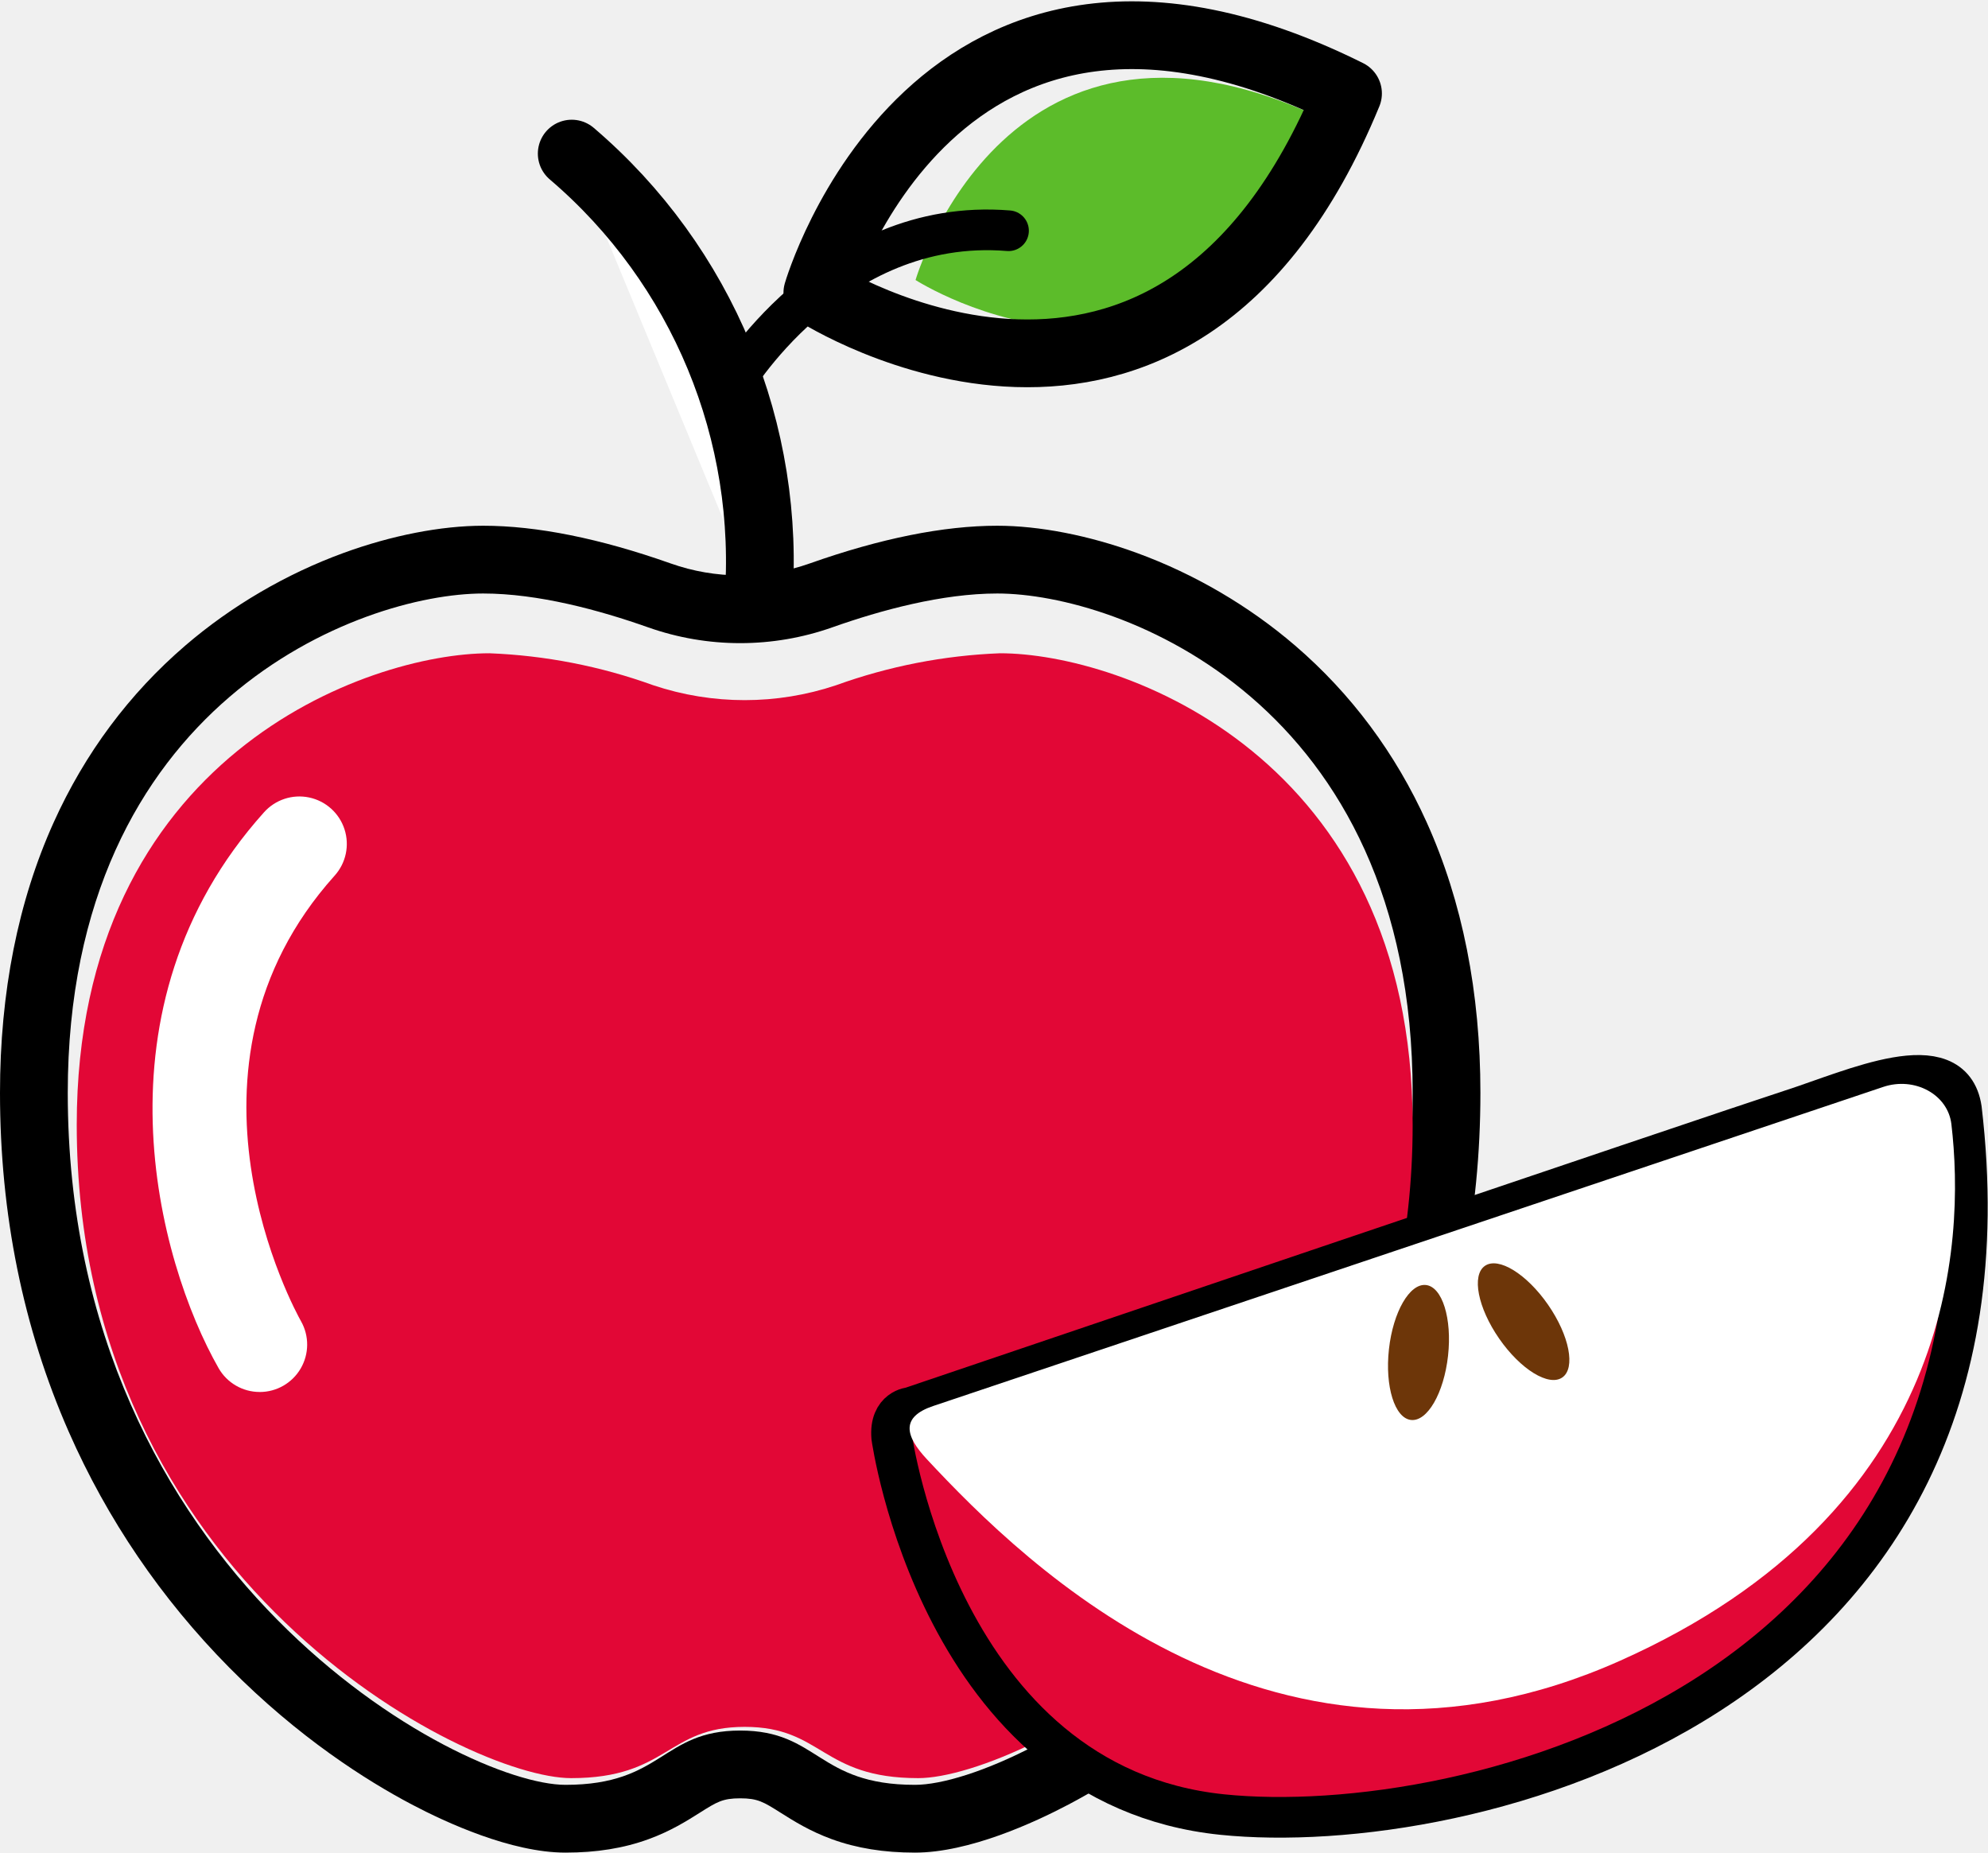
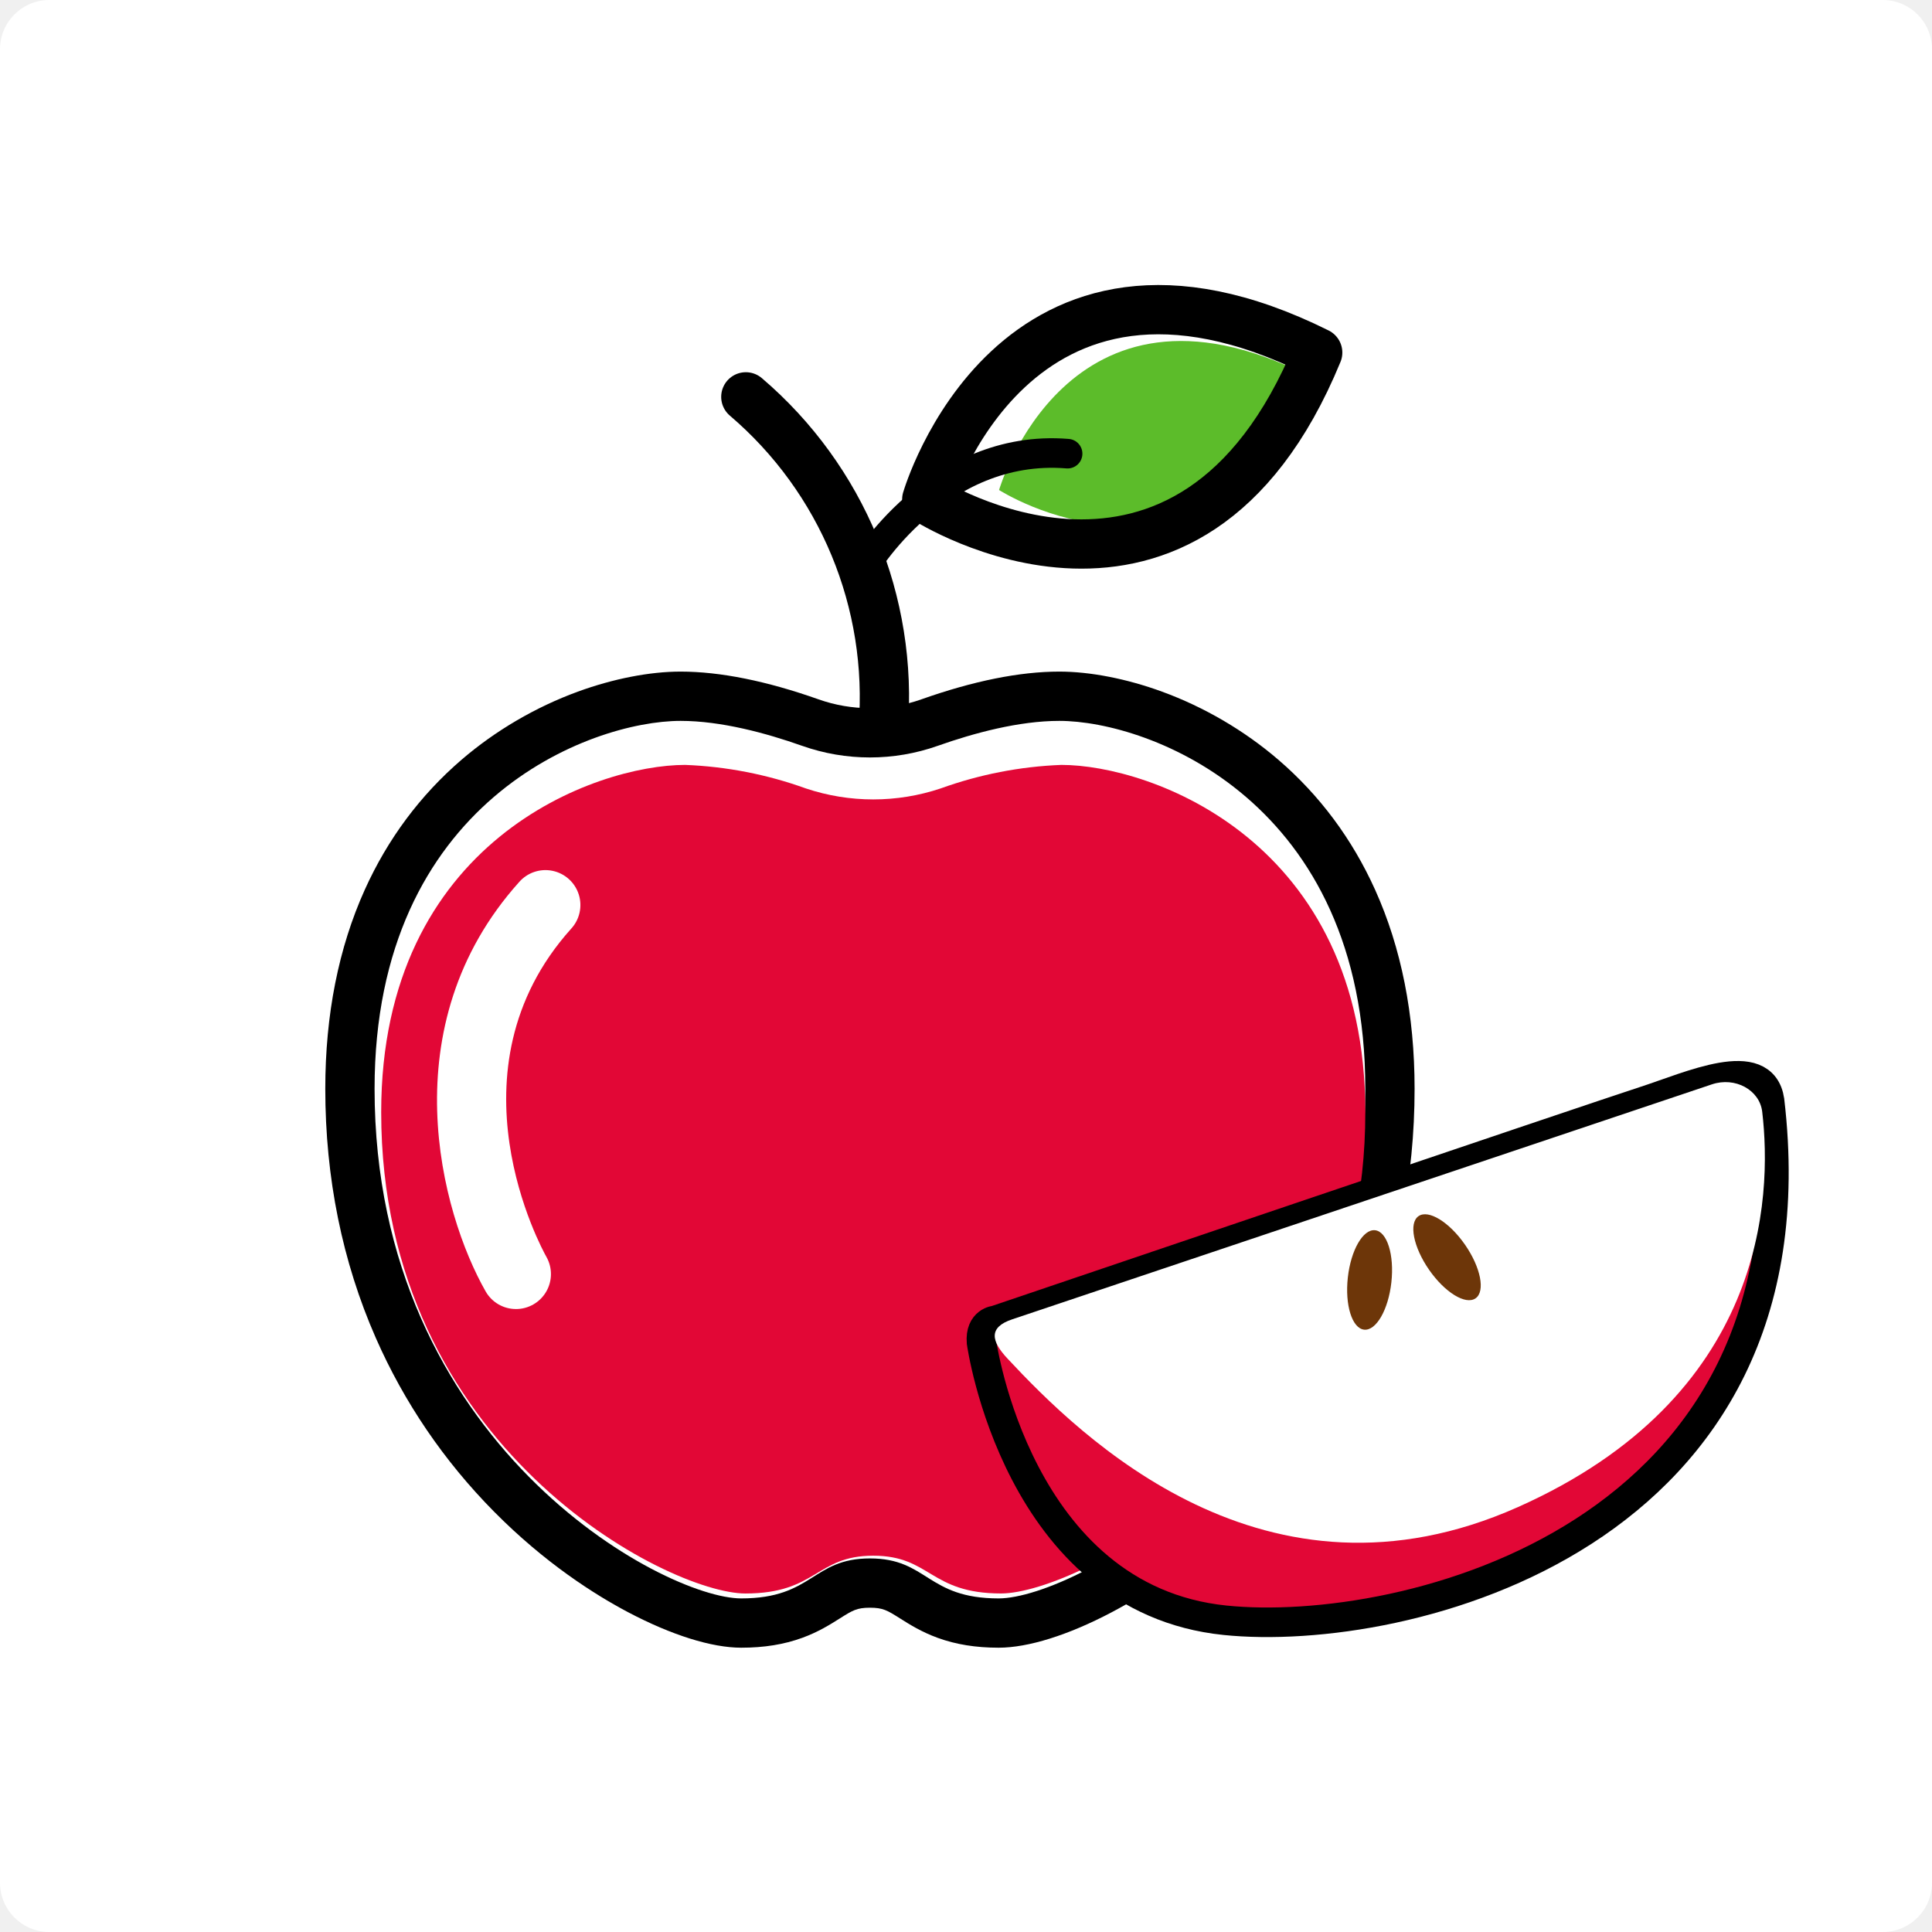
- <svg xmlns="http://www.w3.org/2000/svg" width="146.702" height="136.697" viewBox="0 0 146.702 136.697">
-   <g id="Group_1499" data-name="Group 1499" transform="translate(-51.612 -173.402)">
-     <g id="Group_1437" data-name="Group 1437" transform="translate(-3012 -2420.776)">
-       <g id="Path_3739" data-name="Path 3739" transform="translate(3007.525 2500.04)" fill="none" stroke-miterlimit="10">
-         <path d="M110.709,221.829c5.805,0,5.678,4.006,12.895,4.006,7.745,0,36.728-15.469,36.728-51.056,0-28.8-21.628-36.849-30.654-36.849a38.678,38.678,0,0,0-12.175,2.5,20.394,20.394,0,0,1-13.587,0,38.678,38.678,0,0,0-12.175-2.5c-9.026,0-30.654,8.052-30.654,36.849,0,35.587,28.983,51.056,36.728,51.056C105.031,225.835,104.9,221.829,110.709,221.829Z" stroke="none" />
-         <path d="M 123.604 225.835 C 131.349 225.835 160.332 210.366 160.332 174.779 C 160.332 145.982 138.704 137.93 129.678 137.93 C 125.624 137.93 121.11 139.152 117.503 140.428 C 113.11 141.981 108.309 141.981 103.916 140.428 C 100.309 139.152 95.795 137.93 91.741 137.93 C 82.715 137.93 61.087 145.982 61.087 174.779 C 61.087 210.366 90.07 225.835 97.815 225.835 C 105.031 225.835 104.905 221.829 110.709 221.829 C 116.514 221.829 116.387 225.835 123.604 225.835 M 123.604 230.835 C 121.307 230.835 119.302 230.511 117.473 229.845 C 115.844 229.251 114.655 228.5 113.699 227.897 C 112.434 227.098 112.007 226.829 110.709 226.829 C 109.411 226.829 108.985 227.098 107.72 227.897 C 106.764 228.5 105.575 229.251 103.946 229.844 C 102.117 230.511 100.112 230.835 97.815 230.835 C 93.81 230.835 88.993 228.611 86.477 227.285 C 83.154 225.533 78.115 222.355 72.989 217.166 C 67.983 212.097 64.003 206.249 61.16 199.782 C 57.794 192.128 56.087 183.715 56.087 174.779 C 56.087 167.358 57.42 160.642 60.05 154.816 C 62.351 149.718 65.622 145.326 69.772 141.762 C 73.168 138.846 77.198 136.487 81.427 134.942 C 84.977 133.644 88.64 132.93 91.741 132.93 C 95.704 132.93 100.361 133.867 105.584 135.714 C 107.232 136.297 108.957 136.593 110.71 136.593 C 112.462 136.593 114.187 136.297 115.836 135.714 C 121.058 133.867 125.715 132.93 129.678 132.93 C 132.779 132.93 136.442 133.644 139.992 134.942 C 144.221 136.487 148.251 138.846 151.647 141.762 C 155.797 145.326 159.068 149.718 161.369 154.816 C 163.999 160.642 165.332 167.358 165.332 174.779 C 165.332 183.715 163.625 192.128 160.259 199.782 C 157.416 206.249 153.436 212.097 148.43 217.166 C 143.304 222.355 138.265 225.533 134.942 227.285 C 132.426 228.611 127.609 230.835 123.604 230.835 Z" stroke="none" fill="#000" />
+ <svg xmlns="http://www.w3.org/2000/svg" width="196" height="196" viewBox="0 0 196 196">
+   <g id="Group_1955" data-name="Group 1955" transform="translate(-315 -163)">
+     <rect id="Rectangle_1132" data-name="Rectangle 1132" width="196" height="196" rx="5" transform="translate(315 163)" fill="#fff" />
+     <g id="Group_1893" data-name="Group 1893" transform="translate(296.388 18.414)">
+       <g id="Group_1437" data-name="Group 1437" transform="translate(56.612 176)">
+         <g id="Path_3739" data-name="Path 3739" transform="translate(-61.087 -96.211)" fill="none" stroke-miterlimit="10">
+           <path d="M111.341,222.9c5.879,0,5.75,4.057,13.059,4.057,7.844,0,37.2-15.666,37.2-51.706,0-29.164-21.9-37.318-31.044-37.318a39.171,39.171,0,0,0-12.33,2.53,20.654,20.654,0,0,1-13.76,0,39.171,39.171,0,0,0-12.33-2.53c-9.141,0-31.044,8.155-31.044,37.318,0,36.04,29.352,51.706,37.2,51.706C105.591,226.955,105.463,222.9,111.341,222.9Z" stroke="none" />
+           <path d="M 124.4 226.955 C 132.244 226.955 161.596 211.289 161.596 175.248 C 161.596 146.085 139.693 137.93 130.552 137.93 C 126.446 137.93 121.874 139.168 118.222 140.46 C 113.773 142.033 108.91 142.033 104.461 140.46 C 100.809 139.168 96.237 137.93 92.131 137.93 C 82.99 137.93 61.087 146.085 61.087 175.248 C 61.087 211.289 90.439 226.955 98.283 226.955 C 105.591 226.955 105.463 222.898 111.341 222.898 C 117.22 222.898 117.091 226.955 124.4 226.955 M 124.4 231.955 C 122.082 231.955 120.058 231.628 118.213 230.955 C 116.57 230.357 115.368 229.598 114.403 228.989 C 113.11 228.173 112.674 227.898 111.341 227.898 C 110.008 227.898 109.573 228.173 108.28 228.989 C 107.314 229.598 106.113 230.357 104.47 230.955 C 102.625 231.628 100.601 231.955 98.283 231.955 C 95.287 231.955 91.22 230.68 86.83 228.367 C 83.468 226.595 78.372 223.38 73.186 218.13 C 68.122 213.003 64.095 207.086 61.219 200.544 C 57.814 192.8 56.087 184.289 56.087 175.248 C 56.087 167.742 57.435 160.949 60.095 155.057 C 62.421 149.903 65.728 145.463 69.924 141.86 C 73.357 138.911 77.432 136.526 81.708 134.964 C 85.297 133.652 88.998 132.93 92.131 132.93 C 96.137 132.93 100.847 133.877 106.129 135.746 C 107.805 136.339 109.559 136.639 111.342 136.639 C 113.124 136.639 114.878 136.339 116.555 135.746 C 121.836 133.877 126.546 132.93 130.552 132.93 C 133.685 132.93 137.386 133.652 140.975 134.964 C 145.251 136.526 149.326 138.911 152.759 141.86 C 156.955 145.463 160.262 149.903 162.588 155.057 C 165.248 160.949 166.596 167.742 166.596 175.248 C 166.596 184.289 164.869 192.8 161.464 200.544 C 158.588 207.086 154.561 213.003 149.497 218.13 C 144.311 223.38 139.215 226.595 135.853 228.367 C 131.463 230.68 127.396 231.955 124.4 231.955 Z" stroke="none" fill="#000" />
+         </g>
+         <path id="Path_3740" data-name="Path 3740" d="M111.669,222.566c5.839,0,5.712,3.831,12.971,3.831,7.791,0,36.948-14.793,36.948-48.822,0-27.536-21.757-35.235-30.838-35.235a40.689,40.689,0,0,0-12.247,2.388,21.528,21.528,0,0,1-13.668,0,40.7,40.7,0,0,0-12.248-2.388c-9.08,0-30.838,7.7-30.838,35.235C61.749,211.6,90.906,226.4,98.7,226.4,105.957,226.4,105.829,222.566,111.669,222.566Z" transform="translate(-61.078 -96.155)" fill="#e20736" />
+         <path id="Path_3741" data-name="Path 3741" d="M154.787,103.293c-10.306,25.045-31.143,11.7-31.143,11.7S130.541,91.225,154.787,103.293Z" transform="translate(-60.29 -96.696)" fill="#5cbc2a" />
+         <path id="Path_3742" data-name="Path 3742" d="M156.061,101.089c-13.124,31.894-39.659,14.9-39.659,14.9S125.184,85.72,156.061,101.089Z" transform="translate(-60.382 -96.736)" fill="none" stroke="#000" stroke-linecap="round" stroke-linejoin="round" stroke-width="5" />
+         <path id="Path_3743" data-name="Path 3743" d="M121.888,200.518s3.6,26.035,24.7,28.2c18.1,1.86,60.475-8.323,55.243-52.73-.718-4.852-8.069-1.428-12.692.063s-65.83,22.243-65.83,22.243S121.718,198.4,121.888,200.518Z" transform="translate(-60.313 -95.758)" fill="#e20736" stroke="#000" stroke-linecap="round" stroke-miterlimit="10" stroke-width="3" />
+         <path id="Path_3744" data-name="Path 3744" d="M124.978,198.183l70.993-23.842c2.347-.788,4.834.561,5.1,2.778,1.029,8.742.342,28.918-24.781,40.11-25.617,11.412-44.355-7.1-51.784-15.067C122.868,200.41,122.536,199,124.978,198.183Z" transform="translate(-60.296 -95.75)" fill="#fff" />
+         <ellipse id="Ellipse_679" data-name="Ellipse 679" cx="5.073" cy="2.222" rx="5.073" ry="2.222" transform="matrix(0.11, -0.994, 0.994, 0.11, 98.178, 103.234)" fill="#6d3609" />
+         <ellipse id="Ellipse_680" data-name="Ellipse 680" cx="2.222" cy="5.073" rx="2.222" ry="5.073" transform="matrix(0.822, -0.57, 0.57, 0.822, 104.083, 93.228)" fill="#6d3609" />
+         <path id="Path_3745" data-name="Path 3745" d="M98.277,105.472a40.039,40.039,0,0,1,13.934,33.641" transform="translate(-60.613 -96.625)" fill="#fff" stroke="#000" stroke-linecap="round" stroke-miterlimit="10" stroke-width="5" />
+         <path id="Path_3746" data-name="Path 3746" d="M110.01,122.863s7.44-12.79,20.762-11.7" transform="translate(-60.464 -96.553)" fill="none" stroke="#000" stroke-linecap="round" stroke-miterlimit="10" stroke-width="3" />
+         <path id="Path_3747" data-name="Path 3747" d="M75.354,197.407a3.534,3.534,0,0,1-3.078-1.787c-4.549-7.987-9.695-26.945,3.392-41.524a3.545,3.545,0,1,1,5.275,4.736c-12.908,14.38-2.934,32.522-2.5,33.288a3.548,3.548,0,0,1-3.087,5.289Z" transform="translate(-61.007 -96.02)" fill="#fff" />
      </g>
-       <path id="Path_3740" data-name="Path 3740" d="M111.041,221.557c5.766,0,5.64,3.783,12.808,3.783,7.693,0,36.483-14.607,36.483-48.208,0-27.19-21.483-34.792-30.45-34.792a40.177,40.177,0,0,0-12.093,2.358,21.257,21.257,0,0,1-13.5,0A40.184,40.184,0,0,0,92.2,142.34c-8.966,0-30.45,7.6-30.45,34.792,0,33.6,28.79,48.208,36.483,48.208C105.4,225.34,105.275,221.557,111.041,221.557Z" transform="translate(3007.525 2500.04)" fill="#e20736" />
-       <path id="Path_3741" data-name="Path 3741" d="M154.4,103.25c-10.176,24.73-30.751,11.55-30.751,11.55S130.454,91.334,154.4,103.25Z" transform="translate(3007.525 2500.04)" fill="#5cbc2a" />
-       <path id="Path_3742" data-name="Path 3742" d="M155.562,101.034c-12.959,31.493-39.16,14.708-39.16,14.708S125.074,85.859,155.562,101.034Z" transform="translate(3007.525 2500.04)" fill="none" stroke="#000" stroke-linecap="round" stroke-linejoin="round" stroke-width="5" />
-       <path id="Path_3743" data-name="Path 3743" d="M121.888,200.178s3.555,25.708,24.393,27.85c17.871,1.837,59.714-8.218,54.548-52.067-.709-4.791-7.968-1.41-12.532.062s-65,21.963-65,21.963S121.72,198.088,121.888,200.178Z" transform="translate(3007.525 2500.04)" fill="#e20736" stroke="#000" stroke-linecap="round" stroke-miterlimit="10" stroke-width="3" />
-       <path id="Path_3744" data-name="Path 3744" d="M124.956,197.88l70.1-23.542c2.317-.778,4.773.554,5.031,2.743,1.016,8.632.338,28.554-24.469,39.606-25.295,11.268-43.8-7.011-51.133-14.878C122.872,200.079,122.544,198.69,124.956,197.88Z" transform="translate(3007.525 2500.04)" fill="#fff" />
-       <ellipse id="Ellipse_679" data-name="Ellipse 679" cx="5.009" cy="2.194" rx="5.009" ry="2.194" transform="matrix(0.11, -0.994, 0.994, 0.11, 3165.556, 2698.711)" fill="#6d3609" />
-       <ellipse id="Ellipse_680" data-name="Ellipse 680" cx="2.194" cy="5.009" rx="2.194" ry="5.009" transform="matrix(0.822, -0.57, 0.57, 0.822, 3171.386, 2688.832)" fill="#6d3609" />
-       <path id="Path_3745" data-name="Path 3745" d="M98.277,105.472a39.536,39.536,0,0,1,13.759,33.218" transform="translate(3007.525 2500.04)" fill="#fff" stroke="#000" stroke-linecap="round" stroke-miterlimit="10" stroke-width="5" />
-       <path id="Path_3746" data-name="Path 3746" d="M110.01,122.715s7.346-12.629,20.5-11.552" transform="translate(3007.525 2500.04)" fill="none" stroke="#000" stroke-linecap="round" stroke-miterlimit="10" stroke-width="3" />
-       <path id="Path_3747" data-name="Path 3747" d="M75.253,196.847a3.489,3.489,0,0,1-3.039-1.765c-4.492-7.887-9.573-26.606,3.349-41a3.5,3.5,0,1,1,5.209,4.676c-12.746,14.2-2.9,32.113-2.471,32.869a3.5,3.5,0,0,1-3.048,5.222Z" transform="translate(3007.525 2500.04)" fill="#fff" />
    </g>
  </g>
</svg>
